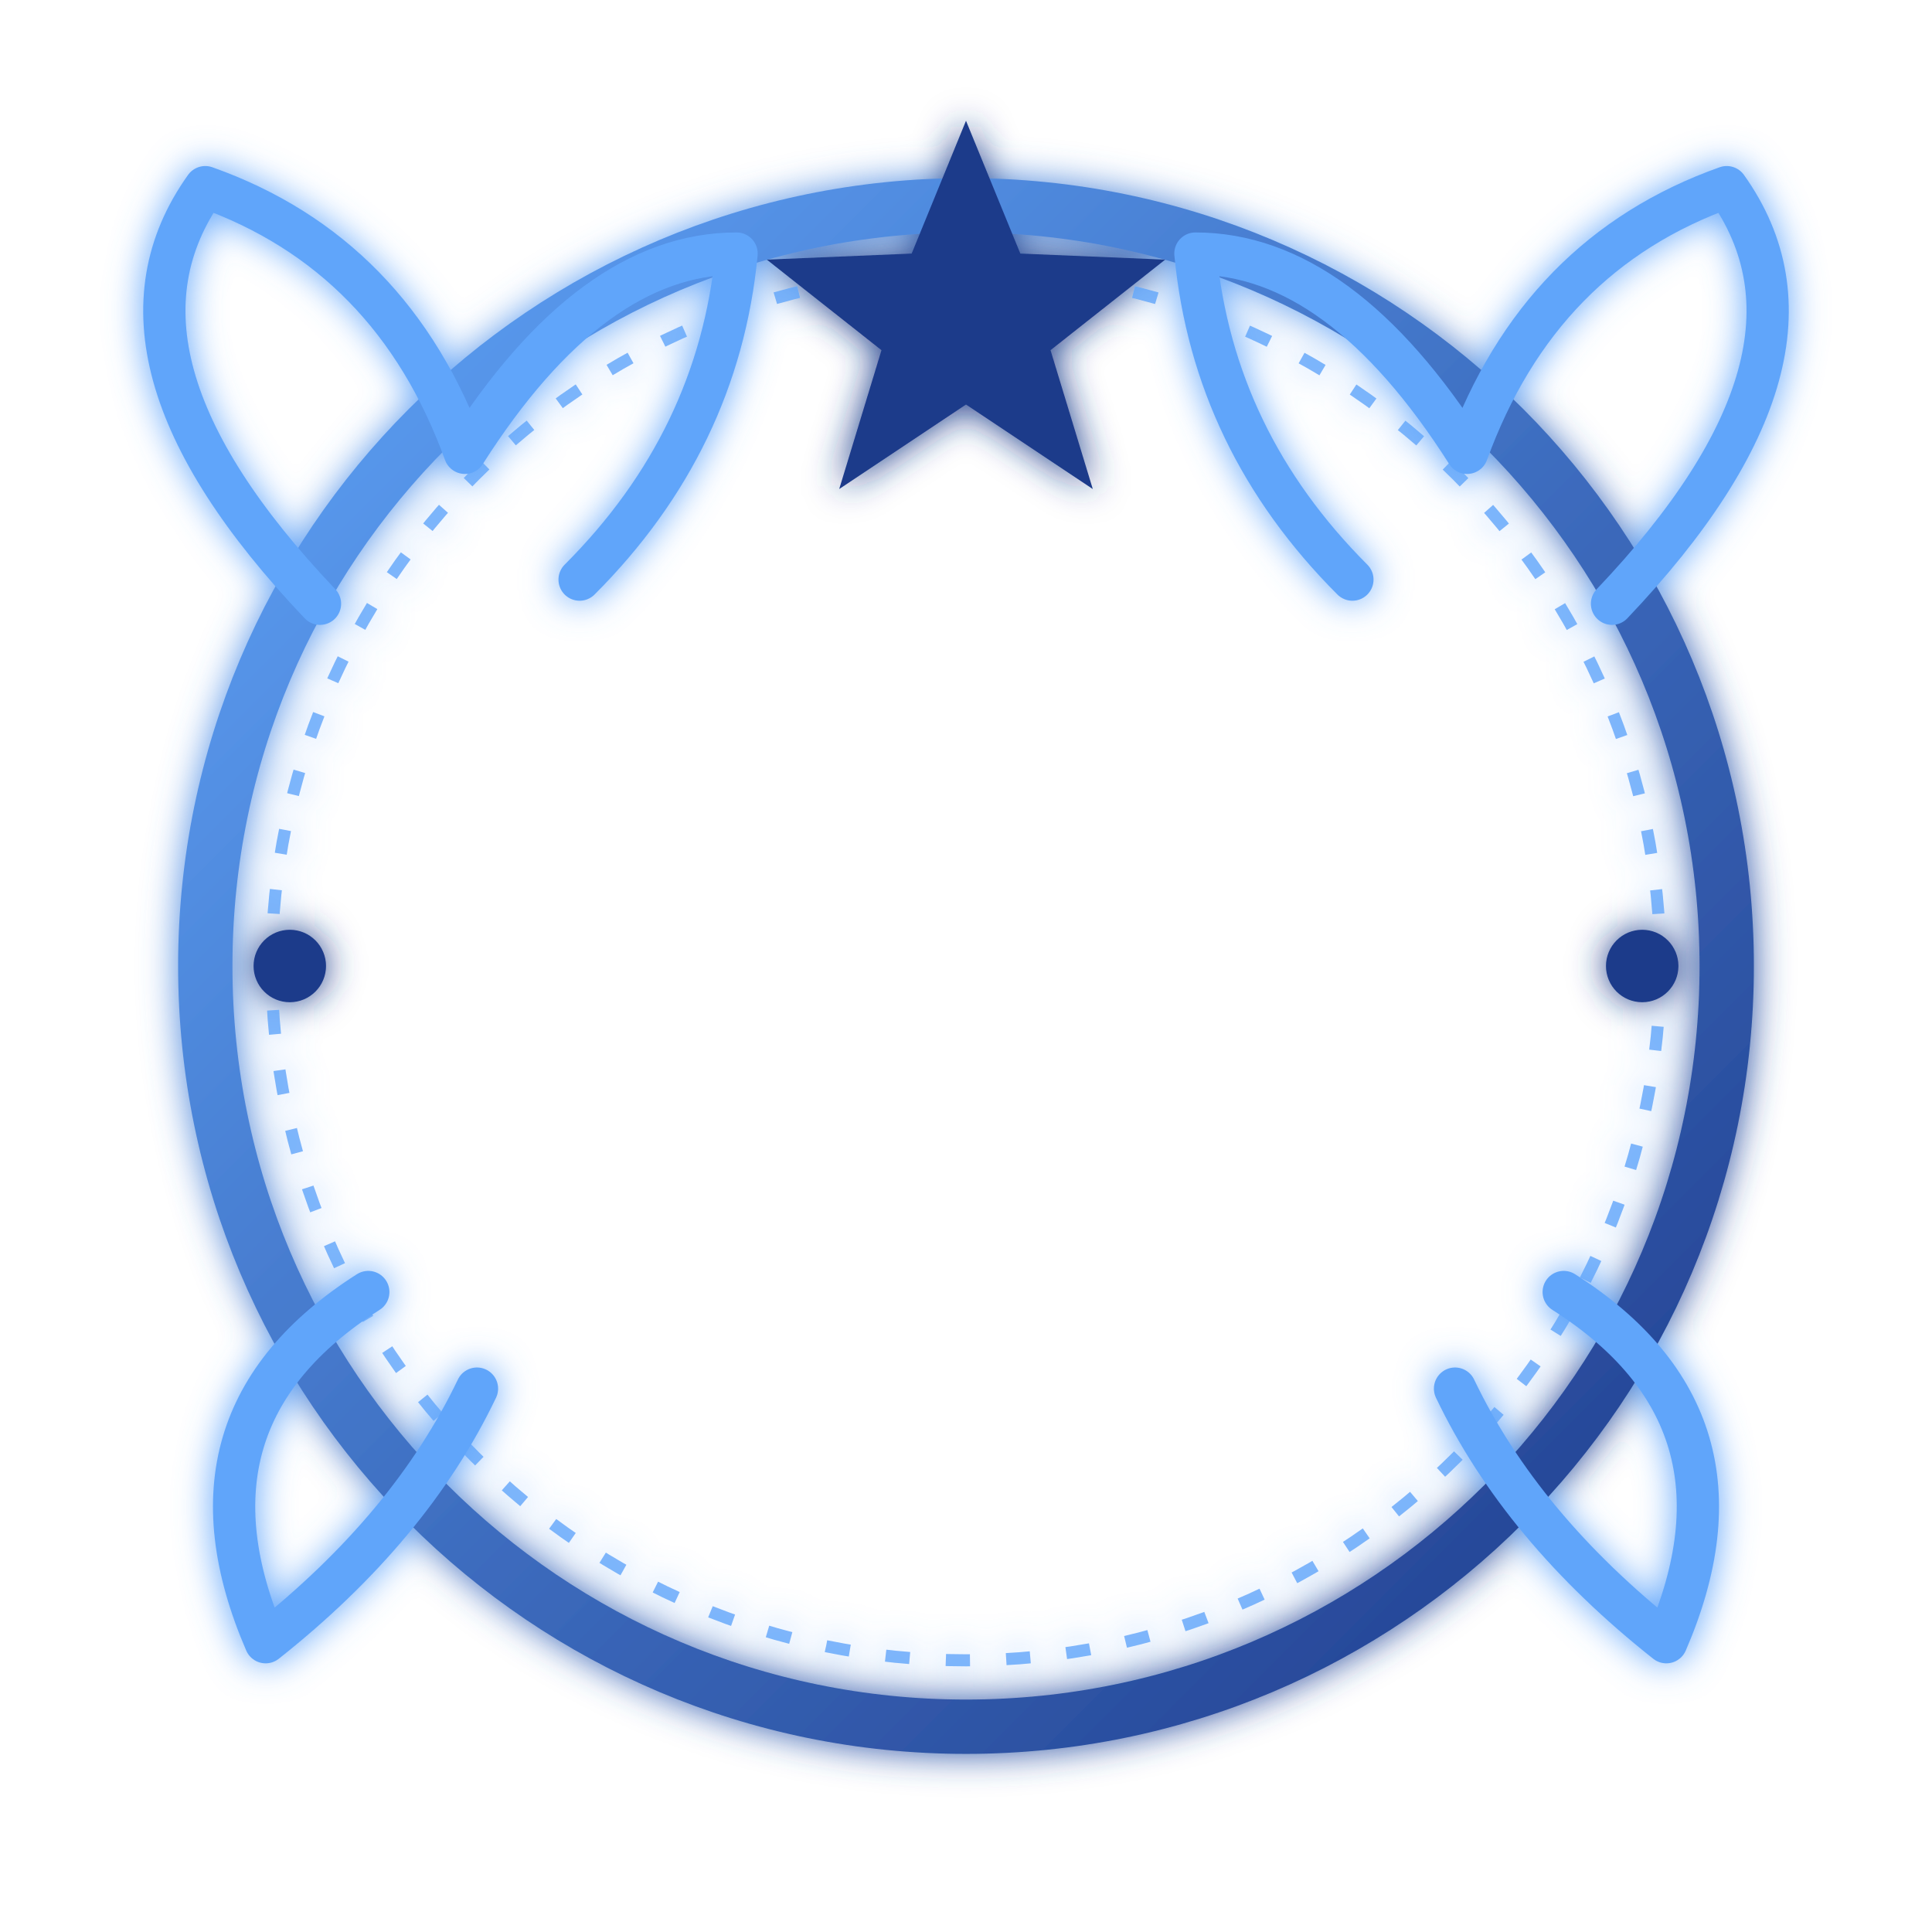
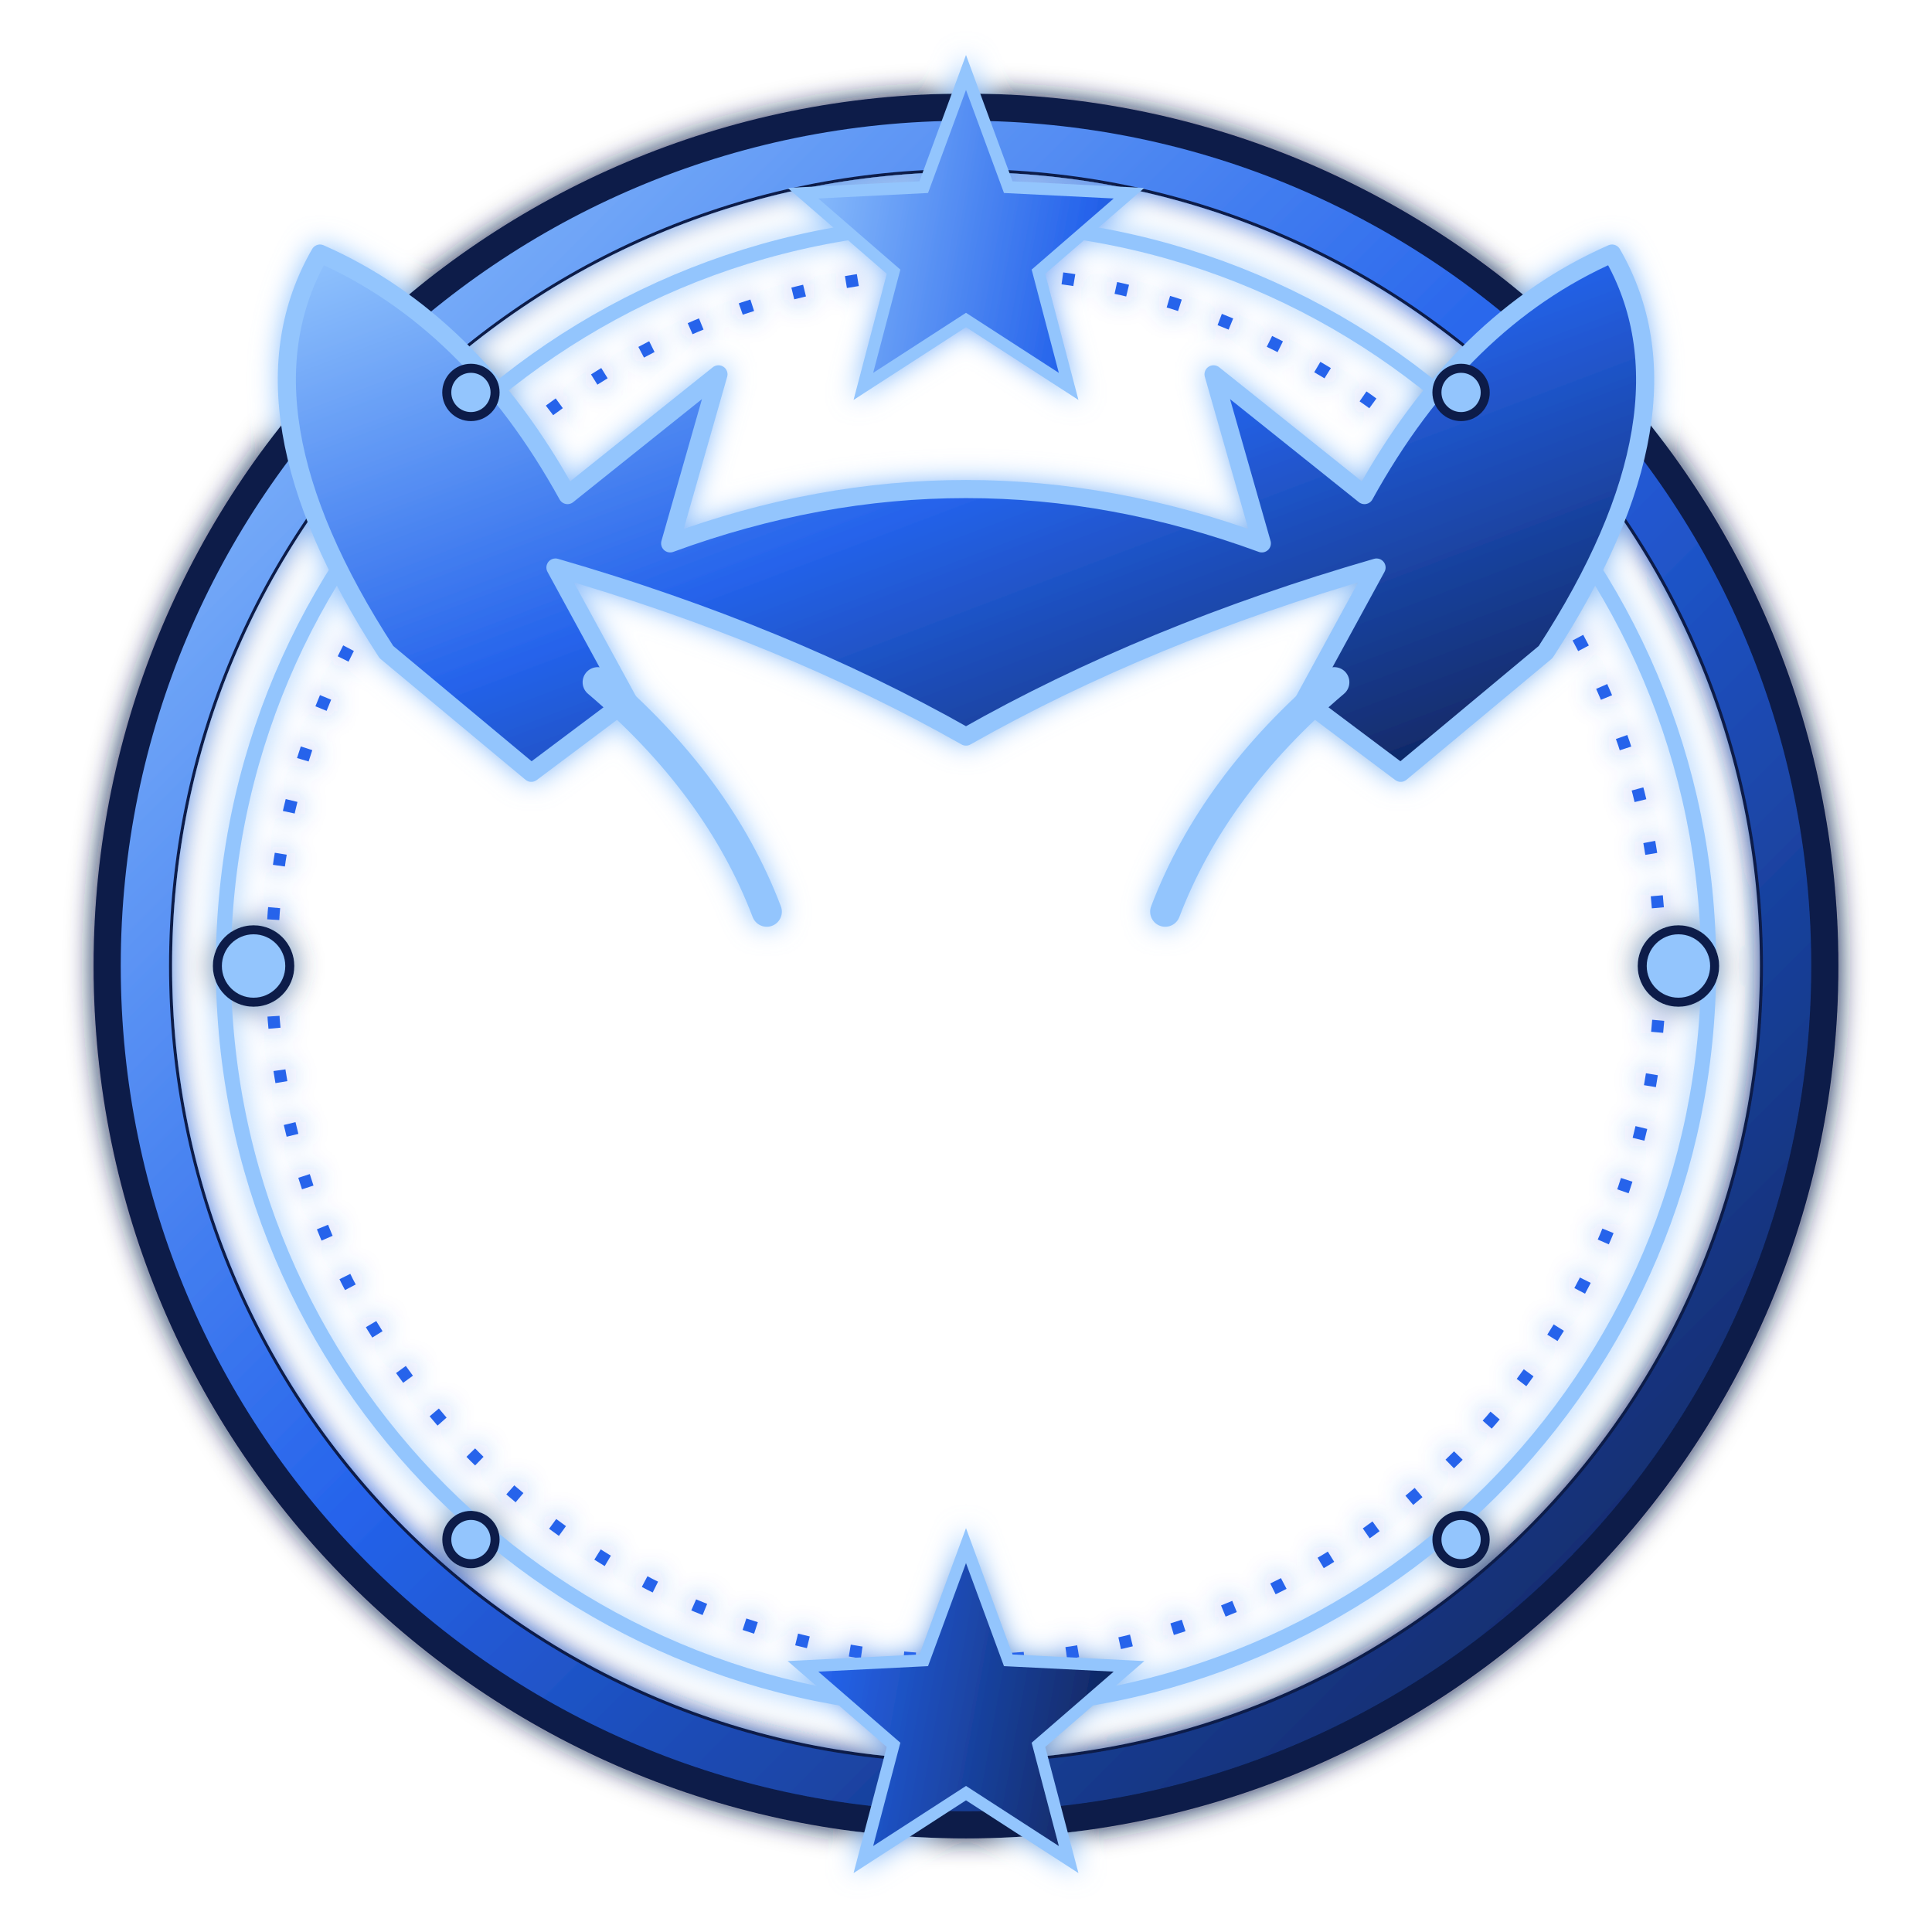
<svg xmlns="http://www.w3.org/2000/svg" width="320" height="320" viewBox="0 0 320 320" role="img" aria-labelledby="title desc">
  <defs>
-     <filter id="glow" x="-50%" y="-50%" width="200%" height="200%">
-       <feGaussianBlur stdDeviation="3" result="blur" />
+     <linearGradient id="metal" x1="0" y1="0" x2="1" y2="1">
+       <stop stop-color="#93c5fd" />
+       <stop offset=".48" stop-color="#2563eb" />
+       <stop offset="1" stop-color="#0c1d4a" />
+     </linearGradient>
+     <filter id="glow" x="-30%" y="-30%" width="160%" height="160%">
+       <feGaussianBlur stdDeviation="2.2" result="blur" />
      <feMerge>
        <feMergeNode in="blur" />
        <feMergeNode in="SourceGraphic" />
      </feMerge>
    </filter>
-     <linearGradient id="ring" x1="0" y1="0" x2="1" y2="1">
-       <stop stop-color="#60A5FA" />
-       <stop offset="1" stop-color="#1E3A8A" />
-     </linearGradient>
  </defs>
  <g filter="url(#glow)">
-     <circle cx="160" cy="160" r="126" fill="none" stroke="url(#ring)" stroke-width="9" />
-     <circle cx="160" cy="160" r="115" fill="none" stroke="#60A5FA" stroke-opacity=".8" stroke-width="2" stroke-dasharray="4 6" />
-     <g fill="none" stroke="#60A5FA" stroke-width="7" stroke-linecap="round" stroke-linejoin="round">
-       <path d="M53 100 Q14 59 34 31 Q65 42 77 75 Q98 42 122 42 Q119 73 96 96" />
-       <path d="M267 100 Q306 59 286 31 Q255 42 243 75 Q222 42 198 42 Q201 73 224 96" />
-       <path d="M61 214 Q28 235 44 272 Q68 253 79 230 M259 214 Q292 235 276 272 Q252 253 241 230" />
-     </g>
-     <g fill="#1E3A8A">
-       <path d="M160 20 169 42 193 43 174 58 181 81 160 67 139 81 146 58 127 43 151 42Z" />
-       <circle cx="48" cy="160" r="6" />
-       <circle cx="272" cy="160" r="6" />
+     <circle cx="160" cy="160" r="138" fill="none" stroke="#0c1d4a" stroke-width="13" />
+     <circle cx="160" cy="160" r="136" fill="none" stroke="url(#metal)" stroke-width="8" />
+     <circle cx="160" cy="160" r="123" fill="none" stroke="#93c5fd" stroke-width="2.5" />
+     <circle cx="160" cy="160" r="115" fill="none" stroke="#2563eb" stroke-width="2" stroke-dasharray="2 7" />
+     <path d="M160 12 L167 31 L187 32 L172 45 L177 64 L160 53 L143 64 L148 45 L133 32 L153 31Z M160 256 L167 275 L187 276 L172 289 L177 308 L160 297 L143 308 L148 289 L133 276 L153 275Z" fill="url(#metal)" stroke="#93c5fd" stroke-width="2" />
+     <path d="M64 108 Q38 68 53 42 Q78 53 94 82 L119 62 L111 90 Q160 72 209 90 L201 62 L226 82 Q242 53 267 42 Q282 68 256 108 L232 128 L216 116 L228 94 Q190 105 160 122 Q130 105 92 94 L104 116 L88 128Z" fill="url(#metal)" stroke="#93c5fd" stroke-width="3" stroke-linejoin="round" />
+     <path d="M99 113 Q119 130 127 151 M221 113 Q201 130 193 151" fill="none" stroke="#93c5fd" stroke-width="5" stroke-linecap="round" />
+     <g fill="#93c5fd" stroke="#0c1d4a" stroke-width="1.5">
+       <circle cx="42" cy="160" r="6" />
+       <circle cx="278" cy="160" r="6" />
+       <circle cx="78" cy="65" r="4" />
+       <circle cx="242" cy="65" r="4" />
+       <circle cx="78" cy="255" r="4" />
+       <circle cx="242" cy="255" r="4" />
    </g>
  </g>
</svg>
